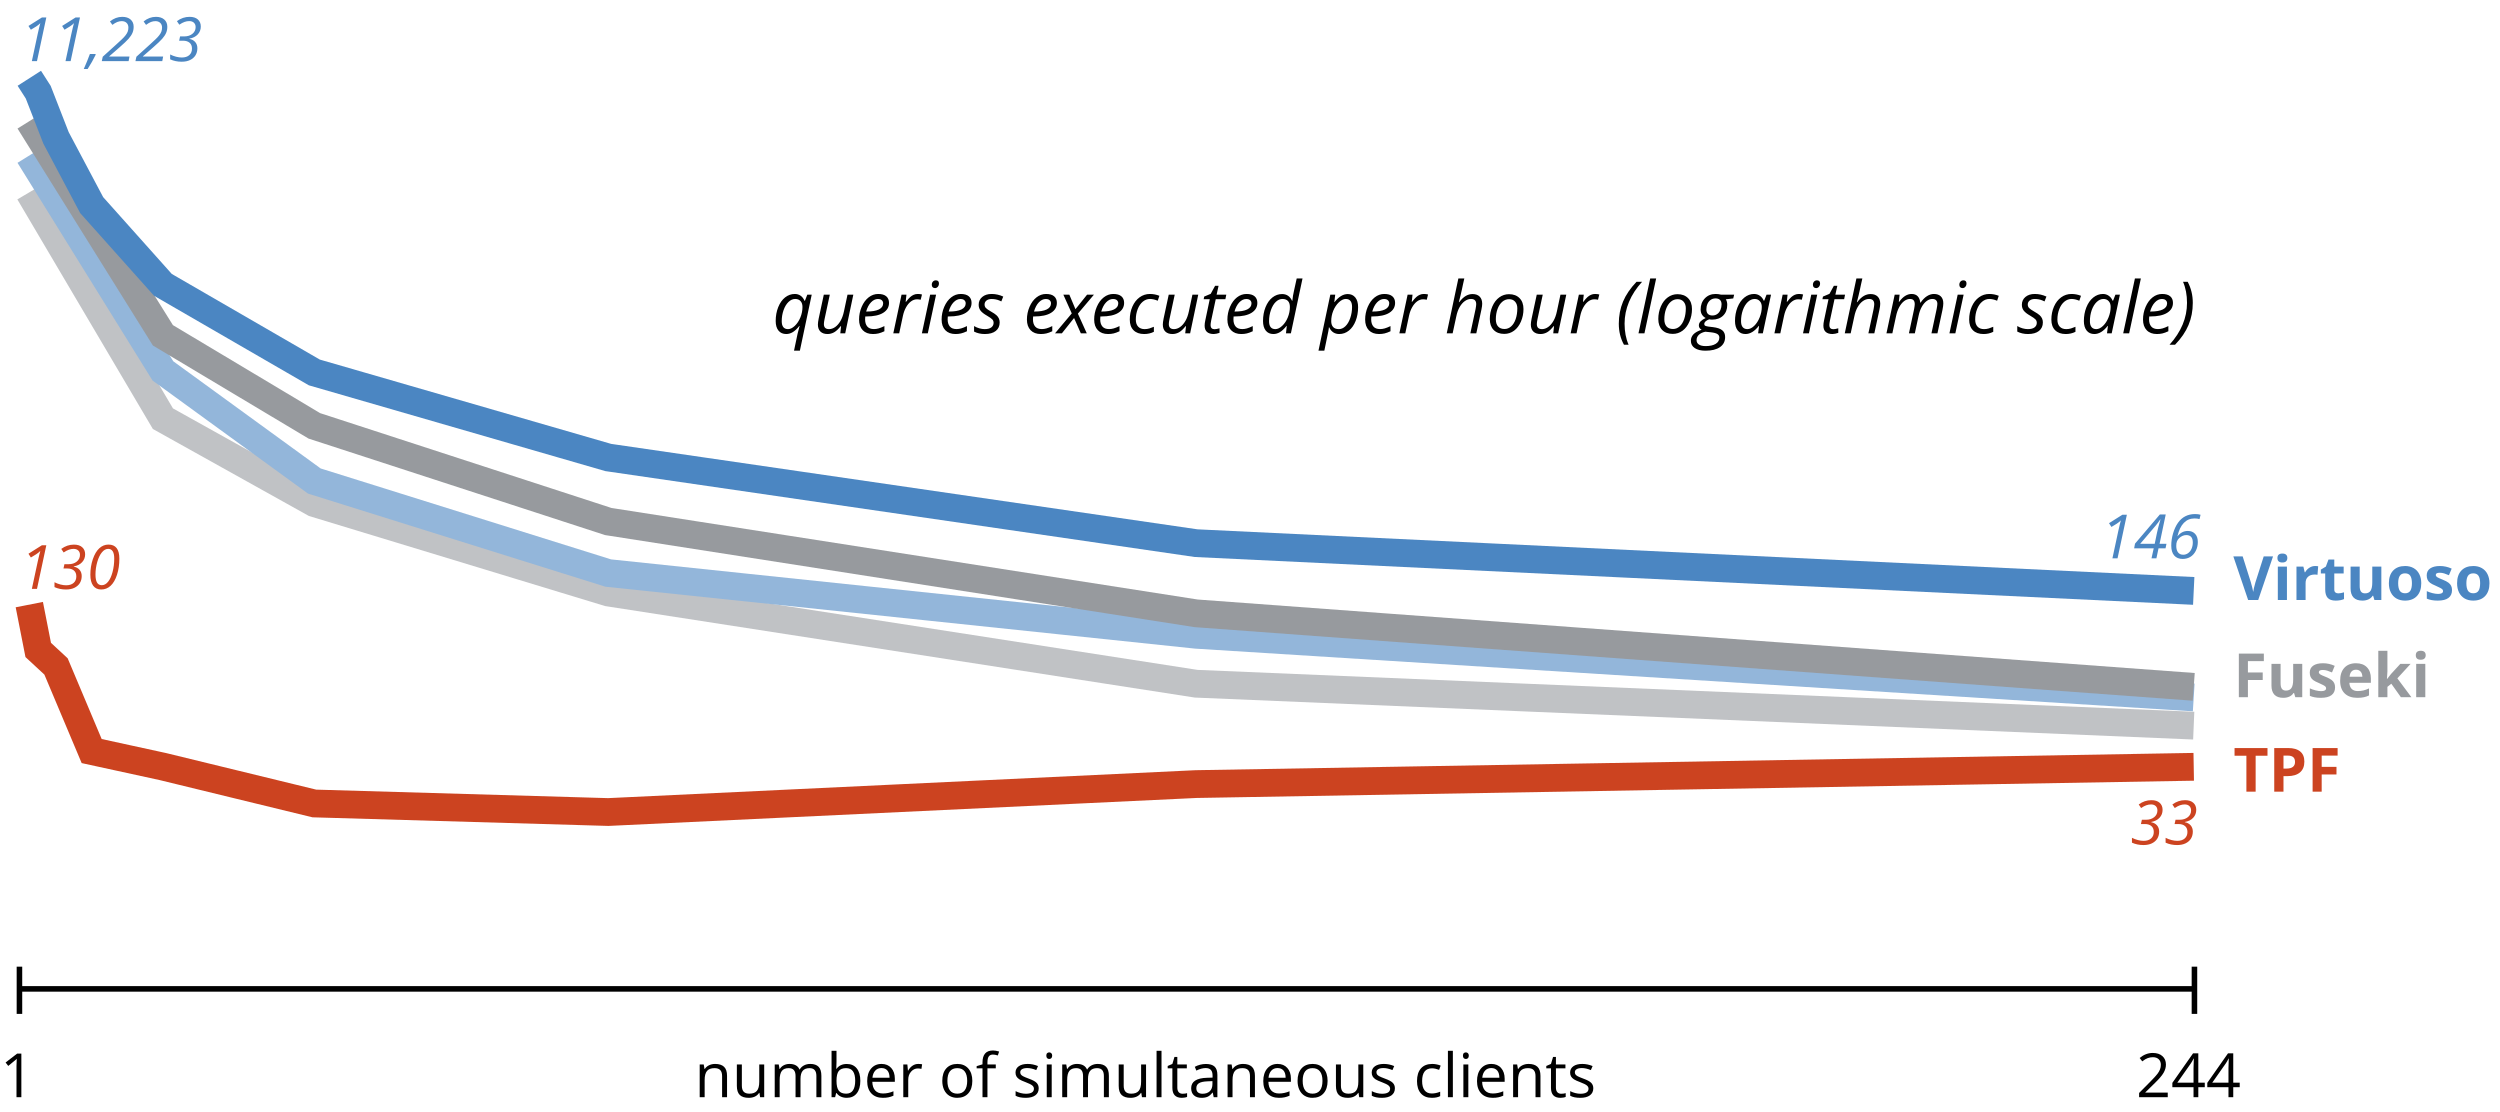
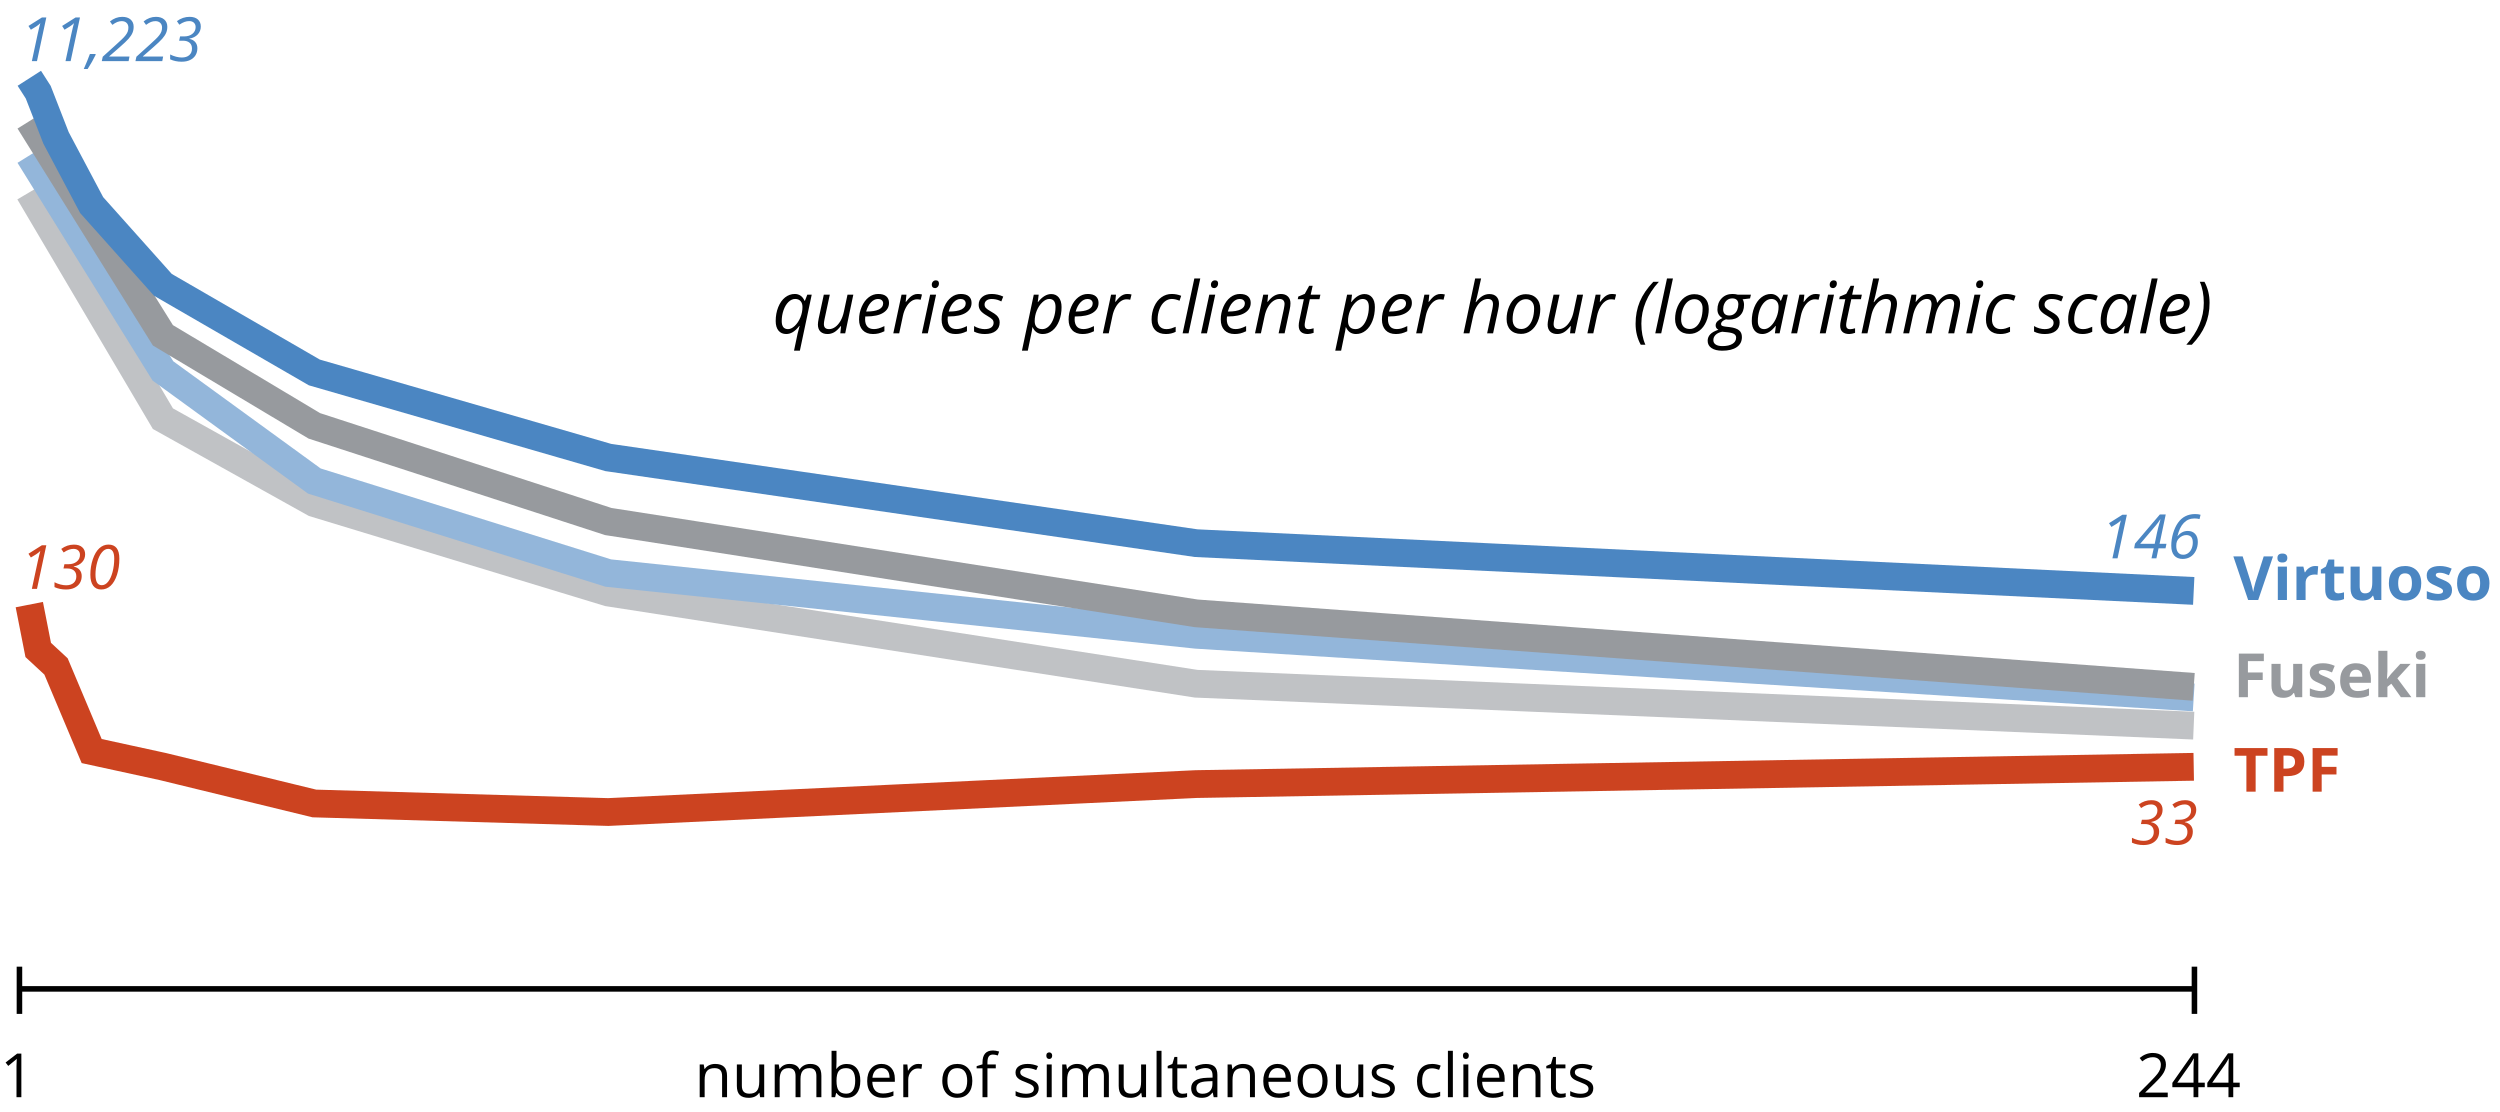
<svg xmlns="http://www.w3.org/2000/svg" version="1.1" width="900" height="400">
  <style>
@font-face{
 font-family: 'Open Sans';
 src: url(../../_shared/fonts/OpenSans.woff) format('woff')
}
@font-face{
 font-style: italic;
 font-family: 'Open Sans';
 src: url(../../_shared/fonts/OpenSans.Italic.woff) format('woff')
}
@font-face{
 font-weight: 700;
 font-family: 'Open Sans';
 src: url(../../_shared/fonts/OpenSans.Bold.woff) format('woff')
}

polyline {
  fill: none;
  stroke-width: 10px;
}
line {
  fill: none;
  stroke: black;
  stroke-width: 2px;
}

text   { font: 22px 'Open Sans'; }
.label { font-weight: bold; }
.title { font-size: 26px; }
#values text { font-style: italic; }
</style>
  <polyline stroke="#C0C2C5" points="10.55,69.24 10.55,69.24 58.65,150.73 113.16,181.12 218.97,213.3 430.61,246.14 789.74,261.23" />
  <polyline stroke="#93B6DA" points="10.55,55.98 58.65,133.53 113.16,173.17 218.97,206.3 430.61,228.52 789.74,251.08" />
  <polyline stroke="#979A9E" points="10.55,43.63 58.65,120.72 113.16,153.31 218.97,187.75 430.61,220.8 789.74,247.27" />
  <polyline stroke="#4B86C2" points="10.55,28.18 13.76,33.19 20.17,49.64 33,73.84 58.65,102.55 113.16,134.08 218.97,164.7 430.61,195.54 789.74,212.73" />
  <polyline stroke="#CC4320" points="10.55,217.66 13.76,233.98 20.17,239.92 33,270.38 58.65,275.97 113.16,289.25 218.97,292.33 430.61,282.27 789.74,276.05" />
  <text x="804" y="216" fill="#4B86C2" class="label">Virtuoso</text>
  <text x="804" y="251" fill="#979A9E" class="label">Fuseki</text>
  <text x="804" y="285" fill="#CC4320" class="label">TPF</text>
  <g id="values">
-     <text x="278" y="120" class="title">queries executed per hour (logarithmic scale)</text>
+     <text x="278" y="120" class="title">queries per client per hour (logarithmic scale)</text>
    <text x="7" y="22" fill="#4B86C2">11,223</text>
    <text x="7" y="212" fill="#CC4320">130</text>
    <text x="756" y="201" fill="#4B86C2">146</text>
    <text x="767" y="304" fill="#CC4320">33</text>
  </g>
  <line x1="7" y1="356" x2="790" y2="356" />
  <line x1="7" y1="348" x2="7" y2="365" />
  <line x1="790" y1="348" x2="790" y2="365" />
  <text x="0" y="395">1</text>
  <text x="769" y="395">244</text>
  <text x="250" y="395">number of simultaneous clients</text>
</svg>
